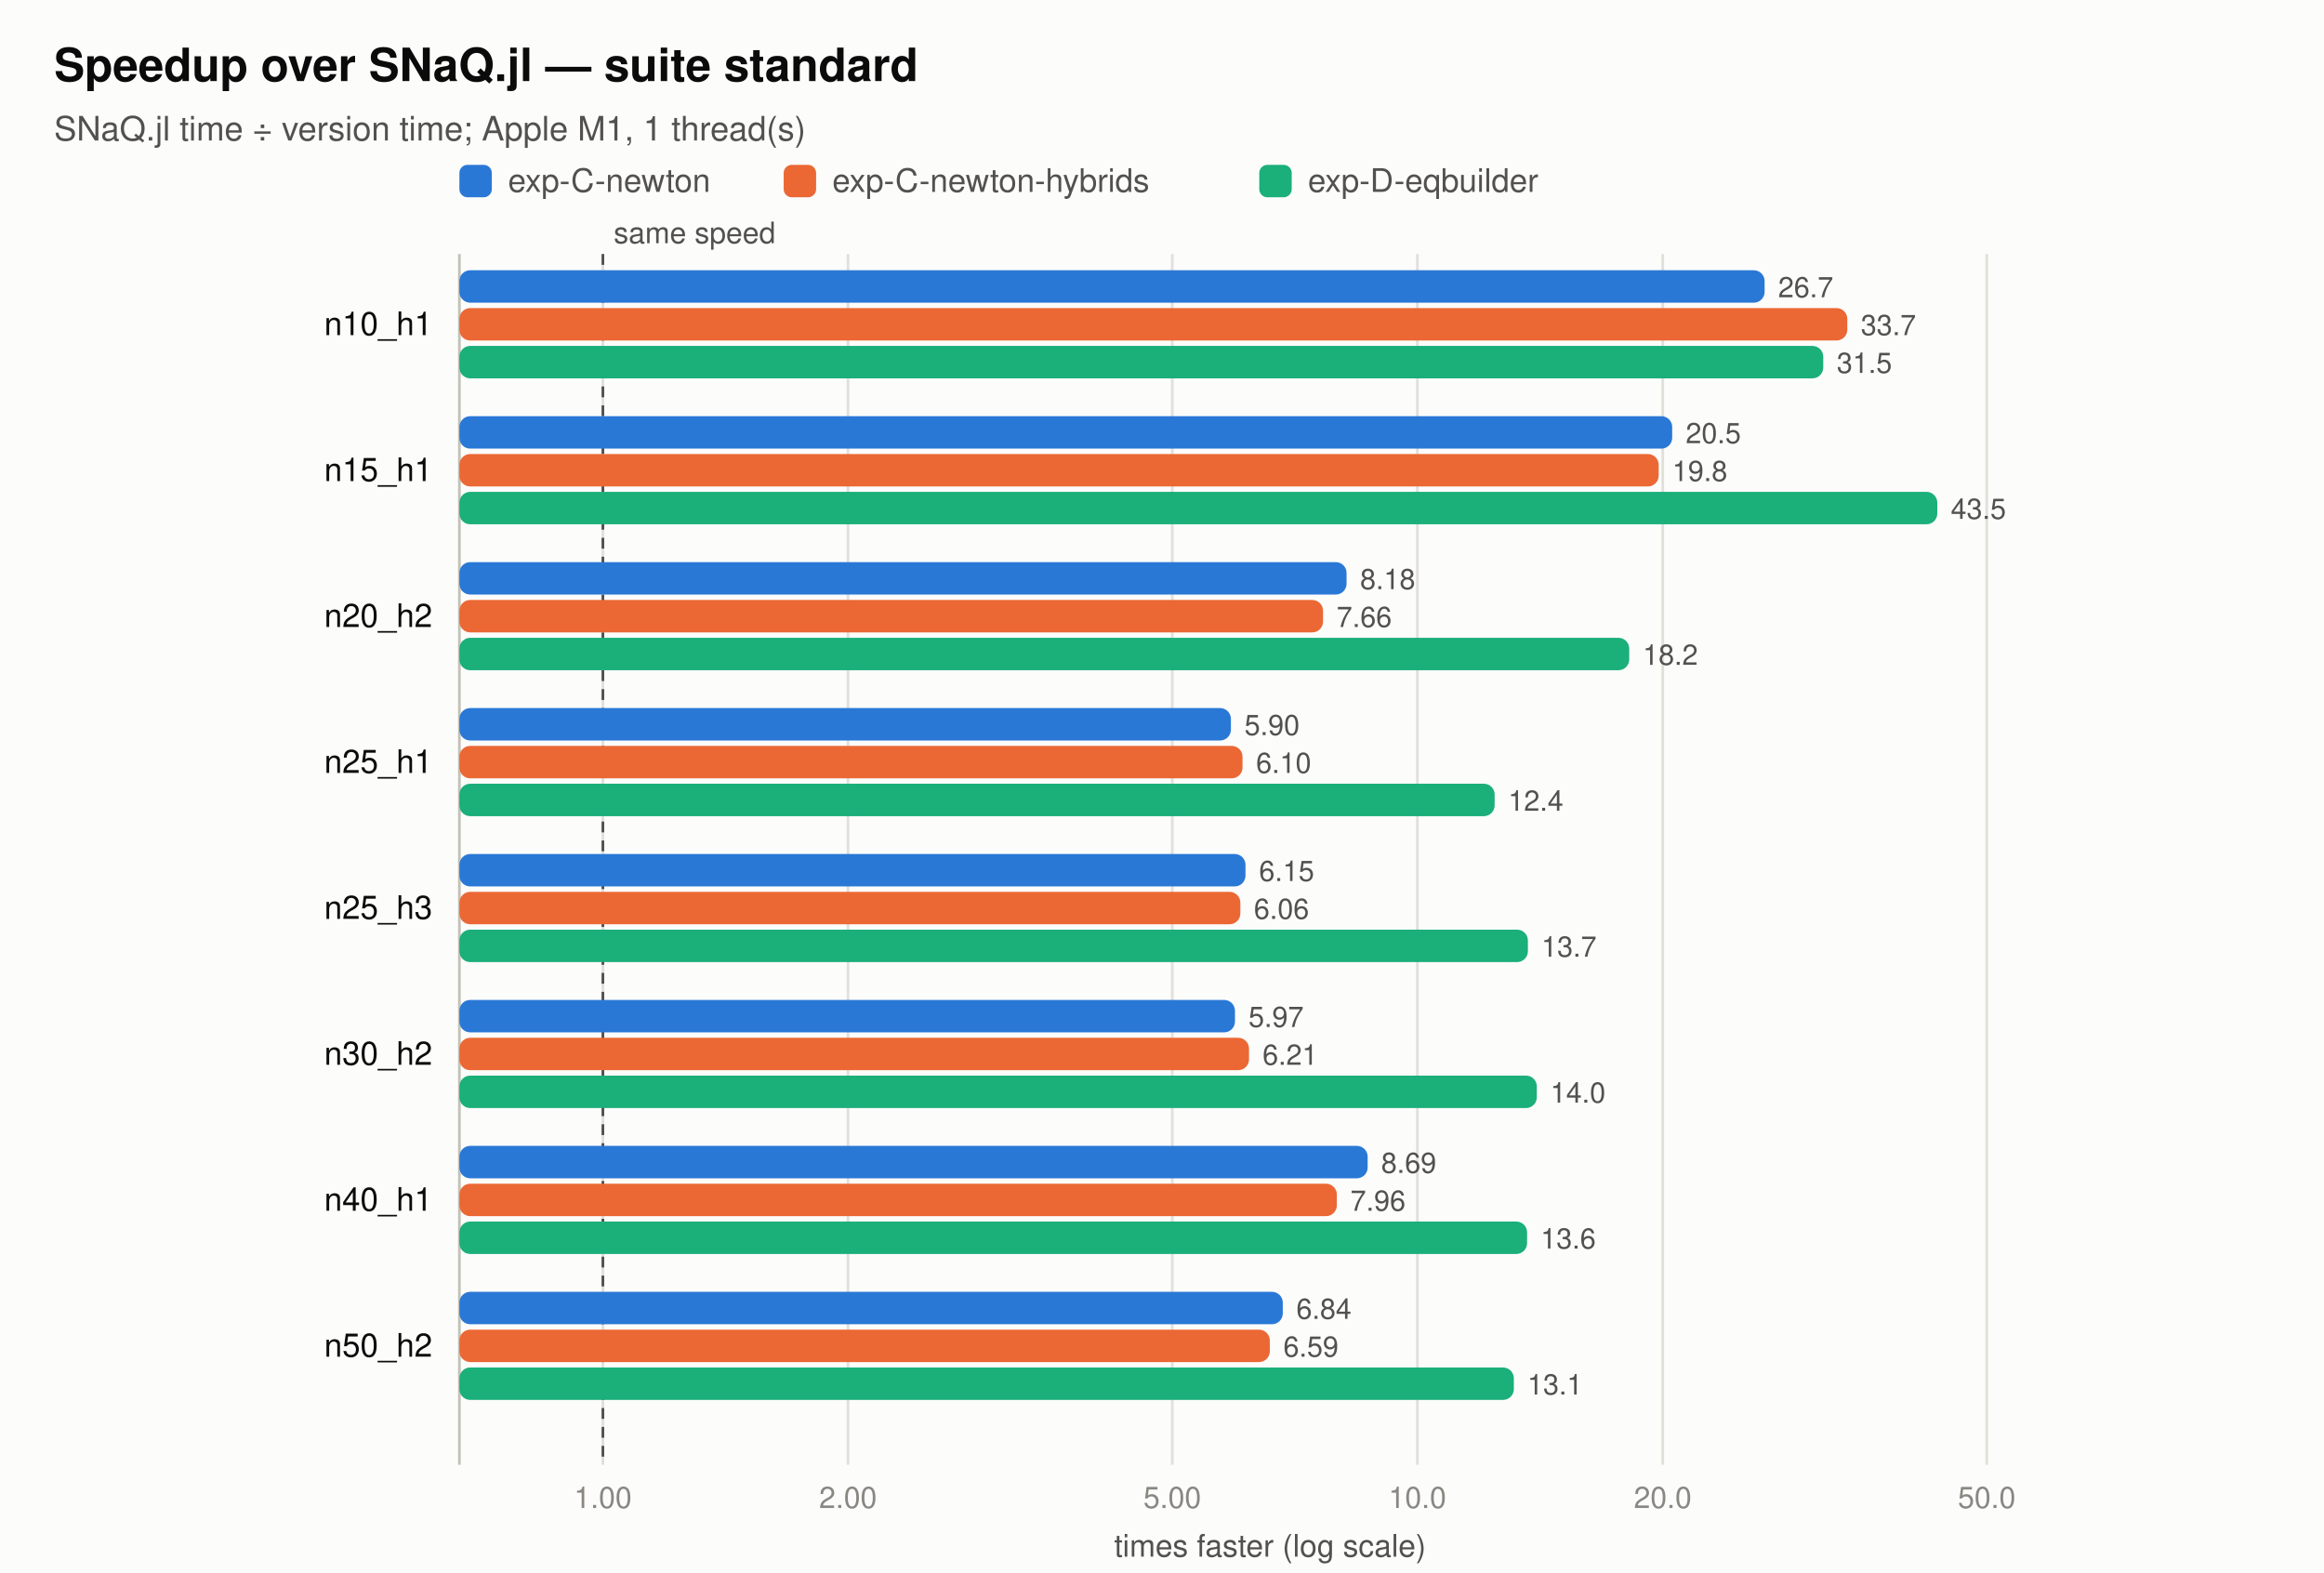
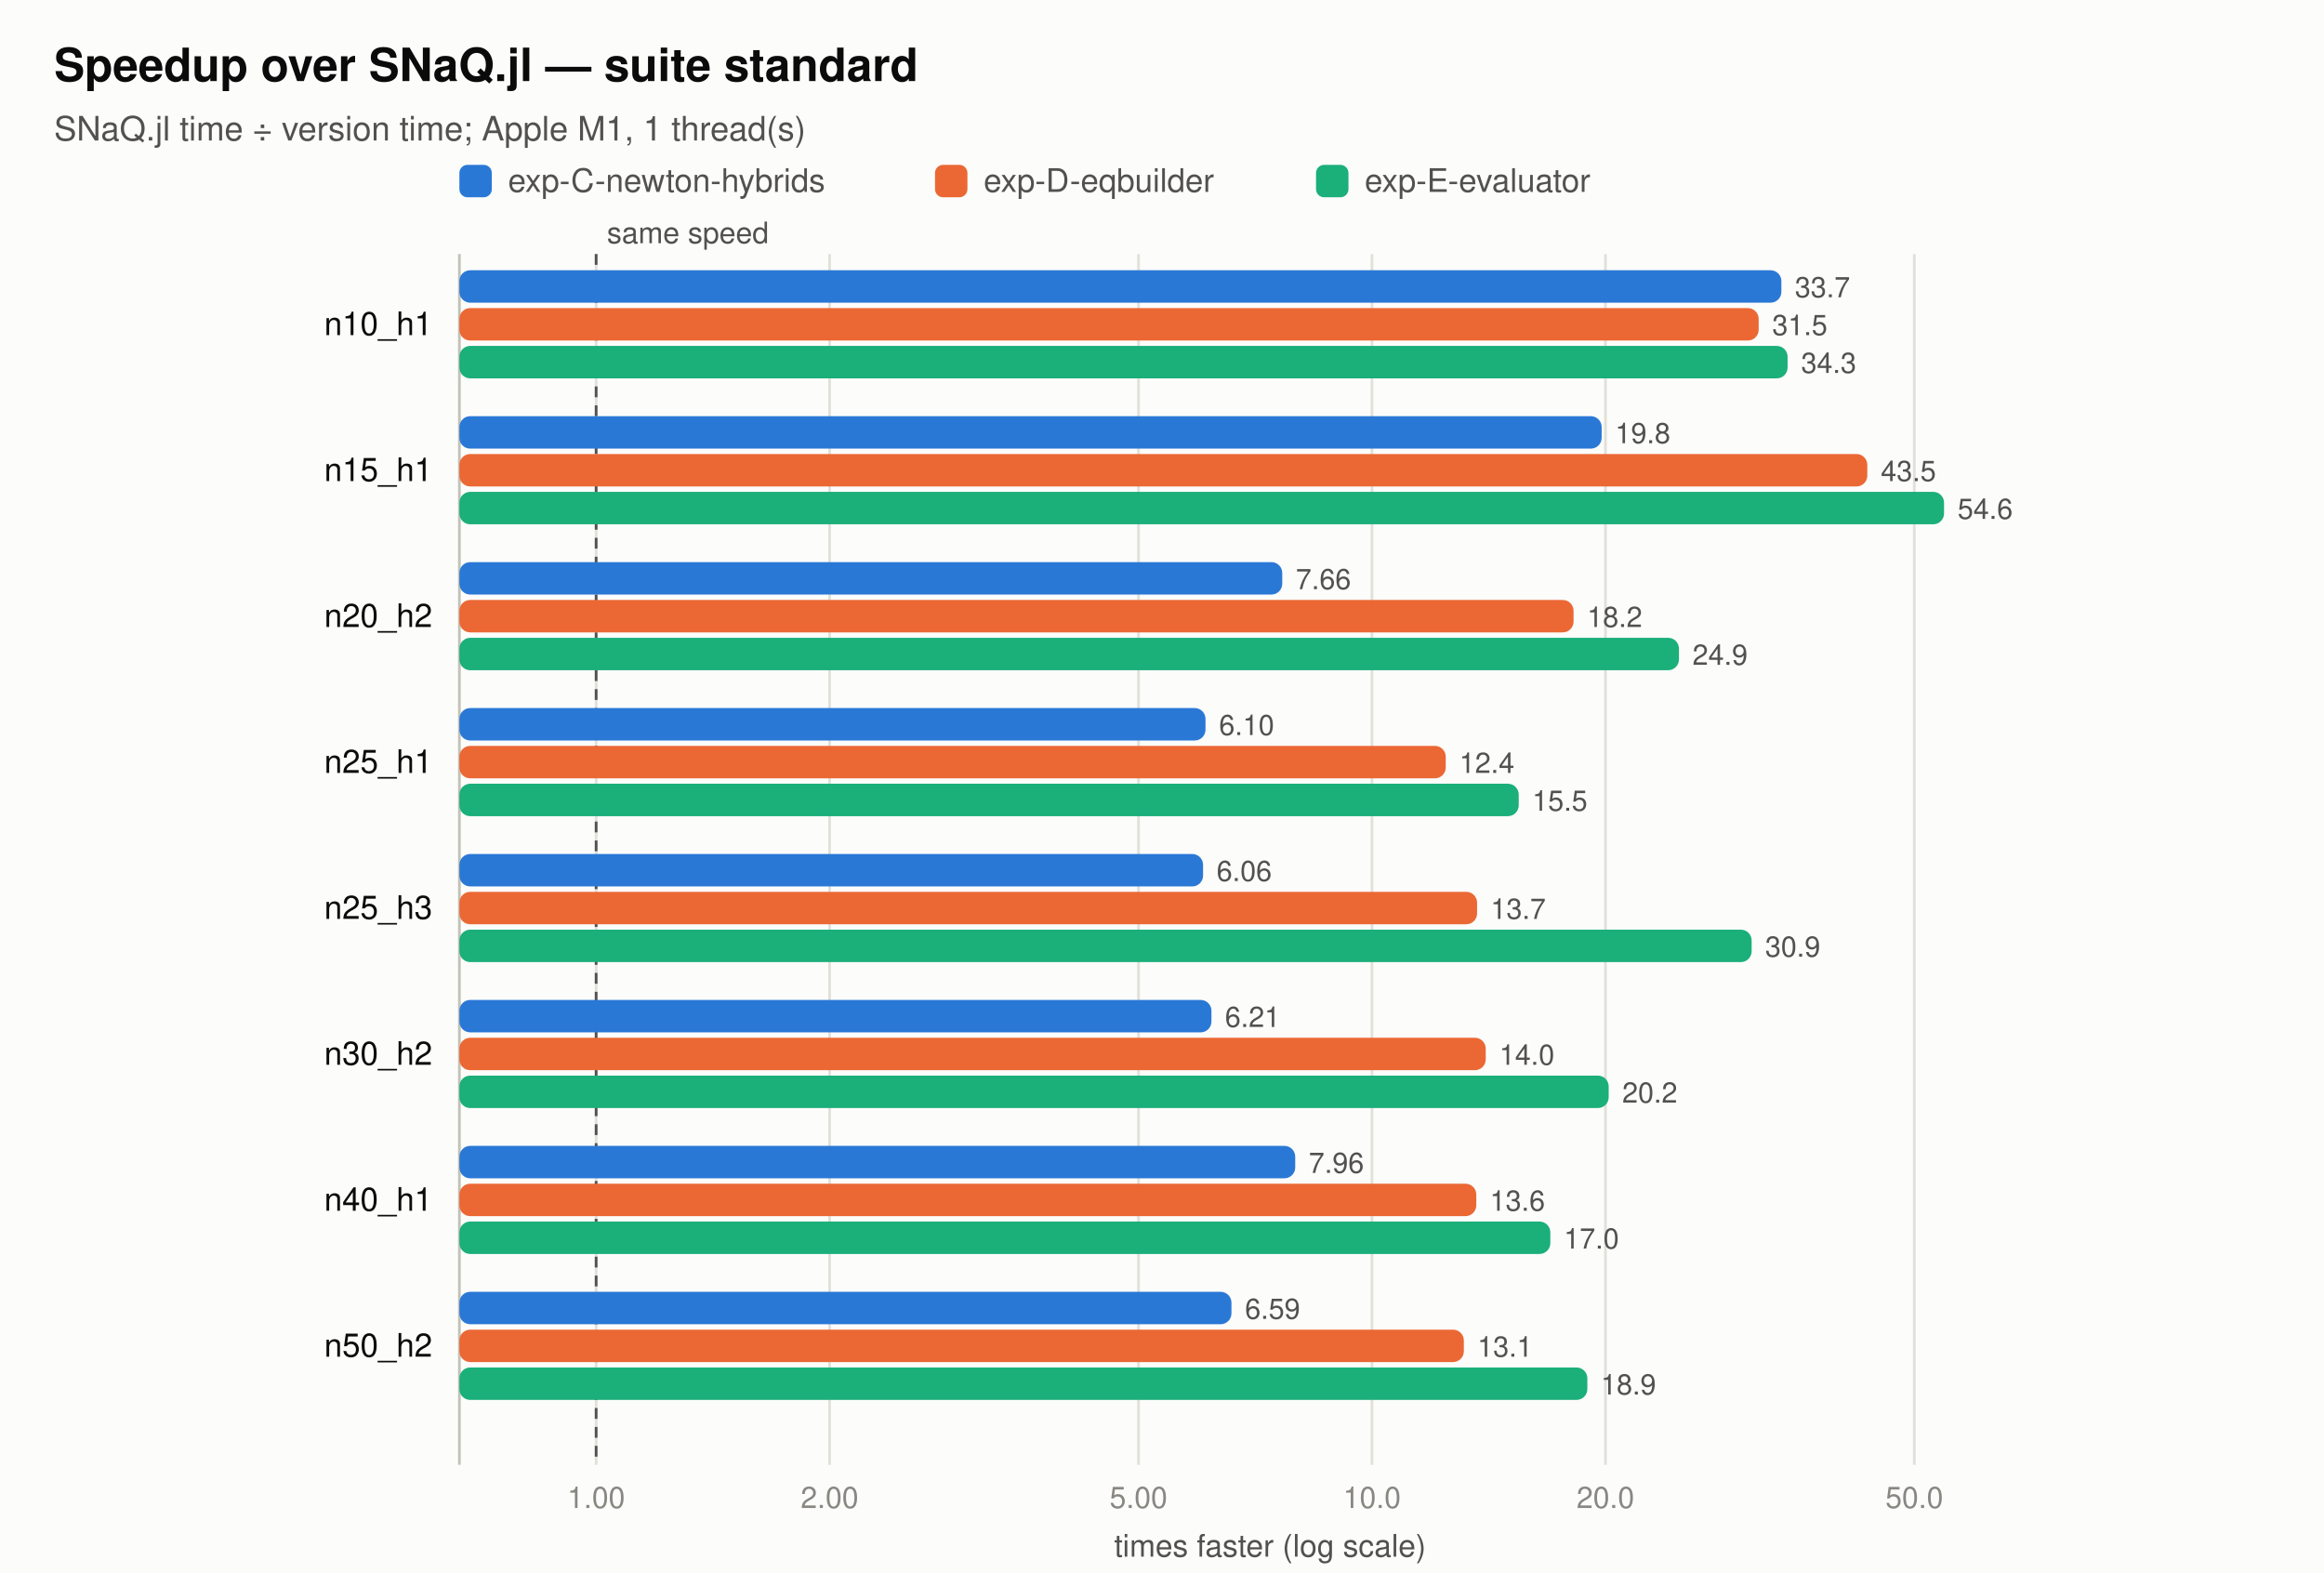
<svg xmlns="http://www.w3.org/2000/svg" width="860" height="582" viewBox="0 0 860 582" font-family="-apple-system, BlinkMacSystemFont, 'Segoe UI', Helvetica, Arial, sans-serif">
  <rect width="860" height="582" fill="#fcfcfb" />
  <text x="20" y="30" font-size="17" font-weight="600" fill="#0b0b0b">Speedup over SNaQ.jl — suite standard</text>
  <text x="20" y="52" font-size="12.5" fill="#52514e">SNaQ.jl time ÷ version time; Apple M1, 1 thread(s)</text>
  <rect x="170" y="61" width="12" height="12" rx="3" fill="#2a78d6" />
-   <text x="188" y="71" font-size="12" fill="#52514e">exp-C-newton</text>
-   <rect x="290" y="61" width="12" height="12" rx="3" fill="#eb6834" />
-   <text x="308" y="71" font-size="12" fill="#52514e">exp-C-newton-hybrids</text>
-   <rect x="466" y="61" width="12" height="12" rx="3" fill="#1baf7a" />
-   <text x="484" y="71" font-size="12" fill="#52514e">exp-D-eqbuilder</text>
-   <line x1="223.1" y1="94" x2="223.1" y2="542" stroke="#e1e0d9" stroke-width="1" />
-   <text x="223.1" y="558" font-size="11" fill="#898781" text-anchor="middle">1.00</text>
-   <line x1="313.8" y1="94" x2="313.8" y2="542" stroke="#e1e0d9" stroke-width="1" />
-   <text x="313.8" y="558" font-size="11" fill="#898781" text-anchor="middle">2.00</text>
-   <line x1="433.8" y1="94" x2="433.8" y2="542" stroke="#e1e0d9" stroke-width="1" />
-   <text x="433.8" y="558" font-size="11" fill="#898781" text-anchor="middle">5.00</text>
-   <line x1="524.5" y1="94" x2="524.5" y2="542" stroke="#e1e0d9" stroke-width="1" />
-   <text x="524.5" y="558" font-size="11" fill="#898781" text-anchor="middle">10.0</text>
-   <line x1="615.3" y1="94" x2="615.3" y2="542" stroke="#e1e0d9" stroke-width="1" />
-   <text x="615.3" y="558" font-size="11" fill="#898781" text-anchor="middle">20.0</text>
-   <line x1="735.2" y1="94" x2="735.2" y2="542" stroke="#e1e0d9" stroke-width="1" />
-   <text x="735.2" y="558" font-size="11" fill="#898781" text-anchor="middle">50.0</text>
+   <text x="188" y="71" font-size="12" fill="#52514e">exp-C-newton-hybrids</text>
+   <rect x="346" y="61" width="12" height="12" rx="3" fill="#eb6834" />
+   <text x="364" y="71" font-size="12" fill="#52514e">exp-D-eqbuilder</text>
+   <rect x="487" y="61" width="12" height="12" rx="3" fill="#1baf7a" />
+   <text x="505" y="71" font-size="12" fill="#52514e">exp-E-evaluator</text>
+   <line x1="220.6" y1="94" x2="220.6" y2="542" stroke="#e1e0d9" stroke-width="1" />
+   <text x="220.6" y="558" font-size="11" fill="#898781" text-anchor="middle">1.00</text>
+   <line x1="307.0" y1="94" x2="307.0" y2="542" stroke="#e1e0d9" stroke-width="1" />
+   <text x="307.0" y="558" font-size="11" fill="#898781" text-anchor="middle">2.00</text>
+   <line x1="421.3" y1="94" x2="421.3" y2="542" stroke="#e1e0d9" stroke-width="1" />
+   <text x="421.3" y="558" font-size="11" fill="#898781" text-anchor="middle">5.00</text>
+   <line x1="507.7" y1="94" x2="507.7" y2="542" stroke="#e1e0d9" stroke-width="1" />
+   <text x="507.7" y="558" font-size="11" fill="#898781" text-anchor="middle">10.0</text>
+   <line x1="594.1" y1="94" x2="594.1" y2="542" stroke="#e1e0d9" stroke-width="1" />
+   <text x="594.1" y="558" font-size="11" fill="#898781" text-anchor="middle">20.0</text>
+   <line x1="708.4" y1="94" x2="708.4" y2="542" stroke="#e1e0d9" stroke-width="1" />
+   <text x="708.4" y="558" font-size="11" fill="#898781" text-anchor="middle">50.0</text>
  <text x="470.0" y="576" font-size="11.5" fill="#52514e" text-anchor="middle">times faster (log scale)</text>
  <line x1="170.0" y1="94" x2="170.0" y2="542" stroke="#c3c2b7" stroke-width="1" />
-   <line x1="223.1" y1="94" x2="223.1" y2="542" stroke="#52514e" stroke-width="1" stroke-dasharray="4 3" />
-   <text x="227.1" y="90" font-size="11" fill="#52514e">same speed</text>
+   <line x1="220.6" y1="94" x2="220.6" y2="542" stroke="#52514e" stroke-width="1" stroke-dasharray="4 3" />
+   <text x="224.6" y="90" font-size="11" fill="#52514e">same speed</text>
  <text x="160" y="124.0" font-size="12" fill="#0b0b0b" text-anchor="end">n10_h1</text>
  <g>
-     <rect x="170.0" y="100" width="483.0" height="12" rx="4.0" fill="#2a78d6" />
+     <rect x="170.0" y="100" width="489.2" height="12" rx="4.0" fill="#2a78d6" />
  </g>
-   <text x="658.0" y="110" font-size="10.5" fill="#52514e" text-anchor="start">26.7</text>
+   <text x="664.2" y="110" font-size="10.5" fill="#52514e" text-anchor="start">33.7</text>
  <g>
-     <rect x="170.0" y="114" width="513.6" height="12" rx="4.0" fill="#eb6834" />
+     <rect x="170.0" y="114" width="480.8" height="12" rx="4.0" fill="#eb6834" />
  </g>
-   <text x="688.6" y="124" font-size="10.5" fill="#52514e" text-anchor="start">33.7</text>
+   <text x="655.8" y="124" font-size="10.5" fill="#52514e" text-anchor="start">31.5</text>
  <g>
-     <rect x="170.0" y="128" width="504.7" height="12" rx="4.0" fill="#1baf7a" />
+     <rect x="170.0" y="128" width="491.5" height="12" rx="4.0" fill="#1baf7a" />
  </g>
-   <text x="679.7" y="138" font-size="10.5" fill="#52514e" text-anchor="start">31.5</text>
+   <text x="666.5" y="138" font-size="10.5" fill="#52514e" text-anchor="start">34.3</text>
  <text x="160" y="178.0" font-size="12" fill="#0b0b0b" text-anchor="end">n15_h1</text>
  <g>
-     <rect x="170.0" y="154" width="448.8" height="12" rx="4.0" fill="#2a78d6" />
+     <rect x="170.0" y="154" width="422.7" height="12" rx="4.0" fill="#2a78d6" />
  </g>
-   <text x="623.8" y="164" font-size="10.5" fill="#52514e" text-anchor="start">20.5</text>
+   <text x="597.7" y="164" font-size="10.5" fill="#52514e" text-anchor="start">19.8</text>
  <g>
-     <rect x="170.0" y="168" width="443.8" height="12" rx="4.0" fill="#eb6834" />
+     <rect x="170.0" y="168" width="521.0" height="12" rx="4.0" fill="#eb6834" />
  </g>
-   <text x="618.8" y="178" font-size="10.5" fill="#52514e" text-anchor="start">19.8</text>
+   <text x="696.0" y="178" font-size="10.5" fill="#52514e" text-anchor="start">43.5</text>
  <g>
-     <rect x="170.0" y="182" width="546.9" height="12" rx="4.0" fill="#1baf7a" />
+     <rect x="170.0" y="182" width="549.4" height="12" rx="4.0" fill="#1baf7a" />
  </g>
-   <text x="721.9" y="192" font-size="10.5" fill="#52514e" text-anchor="start">43.5</text>
+   <text x="724.4" y="192" font-size="10.5" fill="#52514e" text-anchor="start">54.6</text>
  <text x="160" y="232.0" font-size="12" fill="#0b0b0b" text-anchor="end">n20_h2</text>
  <g>
-     <rect x="170.0" y="208" width="328.3" height="12" rx="4.0" fill="#2a78d6" />
+     <rect x="170.0" y="208" width="304.5" height="12" rx="4.0" fill="#2a78d6" />
  </g>
-   <text x="503.3" y="218" font-size="10.5" fill="#52514e" text-anchor="start">8.18</text>
+   <text x="479.5" y="218" font-size="10.5" fill="#52514e" text-anchor="start">7.66</text>
  <g>
-     <rect x="170.0" y="222" width="319.6" height="12" rx="4.0" fill="#eb6834" />
+     <rect x="170.0" y="222" width="412.3" height="12" rx="4.0" fill="#eb6834" />
  </g>
-   <text x="494.6" y="232" font-size="10.5" fill="#52514e" text-anchor="start">7.66</text>
+   <text x="587.3" y="232" font-size="10.5" fill="#52514e" text-anchor="start">18.2</text>
  <g>
-     <rect x="170.0" y="236" width="432.9" height="12" rx="4.0" fill="#1baf7a" />
+     <rect x="170.0" y="236" width="451.3" height="12" rx="4.0" fill="#1baf7a" />
  </g>
-   <text x="607.9" y="246" font-size="10.5" fill="#52514e" text-anchor="start">18.2</text>
+   <text x="626.3" y="246" font-size="10.5" fill="#52514e" text-anchor="start">24.9</text>
  <text x="160" y="286.0" font-size="12" fill="#0b0b0b" text-anchor="end">n25_h1</text>
  <g>
-     <rect x="170.0" y="262" width="285.5" height="12" rx="4.0" fill="#2a78d6" />
+     <rect x="170.0" y="262" width="276.1" height="12" rx="4.0" fill="#2a78d6" />
  </g>
-   <text x="460.5" y="272" font-size="10.5" fill="#52514e" text-anchor="start">5.90</text>
+   <text x="451.1" y="272" font-size="10.5" fill="#52514e" text-anchor="start">6.10</text>
  <g>
-     <rect x="170.0" y="276" width="289.8" height="12" rx="4.0" fill="#eb6834" />
+     <rect x="170.0" y="276" width="365.0" height="12" rx="4.0" fill="#eb6834" />
  </g>
-   <text x="464.8" y="286" font-size="10.5" fill="#52514e" text-anchor="start">6.10</text>
+   <text x="540.0" y="286" font-size="10.5" fill="#52514e" text-anchor="start">12.4</text>
  <g>
-     <rect x="170.0" y="290" width="383.1" height="12" rx="4.0" fill="#1baf7a" />
+     <rect x="170.0" y="290" width="392.0" height="12" rx="4.0" fill="#1baf7a" />
  </g>
-   <text x="558.1" y="300" font-size="10.5" fill="#52514e" text-anchor="start">12.4</text>
+   <text x="567.0" y="300" font-size="10.5" fill="#52514e" text-anchor="start">15.5</text>
  <text x="160" y="340.0" font-size="12" fill="#0b0b0b" text-anchor="end">n25_h3</text>
  <g>
-     <rect x="170.0" y="316" width="290.9" height="12" rx="4.0" fill="#2a78d6" />
+     <rect x="170.0" y="316" width="275.2" height="12" rx="4.0" fill="#2a78d6" />
  </g>
-   <text x="465.9" y="326" font-size="10.5" fill="#52514e" text-anchor="start">6.15</text>
+   <text x="450.2" y="326" font-size="10.5" fill="#52514e" text-anchor="start">6.06</text>
  <g>
-     <rect x="170.0" y="330" width="289.0" height="12" rx="4.0" fill="#eb6834" />
+     <rect x="170.0" y="330" width="376.6" height="12" rx="4.0" fill="#eb6834" />
  </g>
-   <text x="464.0" y="340" font-size="10.5" fill="#52514e" text-anchor="start">6.06</text>
+   <text x="551.6" y="340" font-size="10.5" fill="#52514e" text-anchor="start">13.7</text>
  <g>
-     <rect x="170.0" y="344" width="395.4" height="12" rx="4.0" fill="#1baf7a" />
+     <rect x="170.0" y="344" width="478.2" height="12" rx="4.0" fill="#1baf7a" />
  </g>
-   <text x="570.4" y="354" font-size="10.5" fill="#52514e" text-anchor="start">13.7</text>
+   <text x="653.2" y="354" font-size="10.5" fill="#52514e" text-anchor="start">30.9</text>
  <text x="160" y="394.0" font-size="12" fill="#0b0b0b" text-anchor="end">n30_h2</text>
  <g>
-     <rect x="170.0" y="370" width="287.0" height="12" rx="4.0" fill="#2a78d6" />
+     <rect x="170.0" y="370" width="278.3" height="12" rx="4.0" fill="#2a78d6" />
  </g>
-   <text x="462.0" y="380" font-size="10.5" fill="#52514e" text-anchor="start">5.97</text>
+   <text x="453.3" y="380" font-size="10.5" fill="#52514e" text-anchor="start">6.21</text>
  <g>
-     <rect x="170.0" y="384" width="292.2" height="12" rx="4.0" fill="#eb6834" />
+     <rect x="170.0" y="384" width="379.8" height="12" rx="4.0" fill="#eb6834" />
  </g>
-   <text x="467.2" y="394" font-size="10.5" fill="#52514e" text-anchor="start">6.21</text>
+   <text x="554.8" y="394" font-size="10.5" fill="#52514e" text-anchor="start">14.0</text>
  <g>
-     <rect x="170.0" y="398" width="398.7" height="12" rx="4.0" fill="#1baf7a" />
+     <rect x="170.0" y="398" width="425.3" height="12" rx="4.0" fill="#1baf7a" />
  </g>
-   <text x="573.7" y="408" font-size="10.5" fill="#52514e" text-anchor="start">14.0</text>
+   <text x="600.3" y="408" font-size="10.5" fill="#52514e" text-anchor="start">20.2</text>
  <text x="160" y="448.0" font-size="12" fill="#0b0b0b" text-anchor="end">n40_h1</text>
  <g>
-     <rect x="170.0" y="424" width="336.1" height="12" rx="4.0" fill="#2a78d6" />
+     <rect x="170.0" y="424" width="309.3" height="12" rx="4.0" fill="#2a78d6" />
  </g>
-   <text x="511.1" y="434" font-size="10.5" fill="#52514e" text-anchor="start">8.69</text>
+   <text x="484.3" y="434" font-size="10.5" fill="#52514e" text-anchor="start">7.96</text>
  <g>
-     <rect x="170.0" y="438" width="324.7" height="12" rx="4.0" fill="#eb6834" />
+     <rect x="170.0" y="438" width="376.3" height="12" rx="4.0" fill="#eb6834" />
  </g>
-   <text x="499.7" y="448" font-size="10.5" fill="#52514e" text-anchor="start">7.96</text>
+   <text x="551.3" y="448" font-size="10.5" fill="#52514e" text-anchor="start">13.6</text>
  <g>
-     <rect x="170.0" y="452" width="395.1" height="12" rx="4.0" fill="#1baf7a" />
+     <rect x="170.0" y="452" width="403.7" height="12" rx="4.0" fill="#1baf7a" />
  </g>
-   <text x="570.1" y="462" font-size="10.5" fill="#52514e" text-anchor="start">13.6</text>
+   <text x="578.7" y="462" font-size="10.5" fill="#52514e" text-anchor="start">17.0</text>
  <text x="160" y="502.0" font-size="12" fill="#0b0b0b" text-anchor="end">n50_h2</text>
  <g>
-     <rect x="170.0" y="478" width="304.7" height="12" rx="4.0" fill="#2a78d6" />
+     <rect x="170.0" y="478" width="285.7" height="12" rx="4.0" fill="#2a78d6" />
  </g>
-   <text x="479.7" y="488" font-size="10.5" fill="#52514e" text-anchor="start">6.84</text>
+   <text x="460.7" y="488" font-size="10.5" fill="#52514e" text-anchor="start">6.59</text>
  <g>
-     <rect x="170.0" y="492" width="299.9" height="12" rx="4.0" fill="#eb6834" />
+     <rect x="170.0" y="492" width="371.7" height="12" rx="4.0" fill="#eb6834" />
  </g>
-   <text x="474.9" y="502" font-size="10.5" fill="#52514e" text-anchor="start">6.59</text>
+   <text x="546.7" y="502" font-size="10.5" fill="#52514e" text-anchor="start">13.1</text>
  <g>
-     <rect x="170.0" y="506" width="390.2" height="12" rx="4.0" fill="#1baf7a" />
+     <rect x="170.0" y="506" width="417.4" height="12" rx="4.0" fill="#1baf7a" />
  </g>
-   <text x="565.2" y="516" font-size="10.5" fill="#52514e" text-anchor="start">13.1</text>
+   <text x="592.4" y="516" font-size="10.5" fill="#52514e" text-anchor="start">18.9</text>
</svg>
